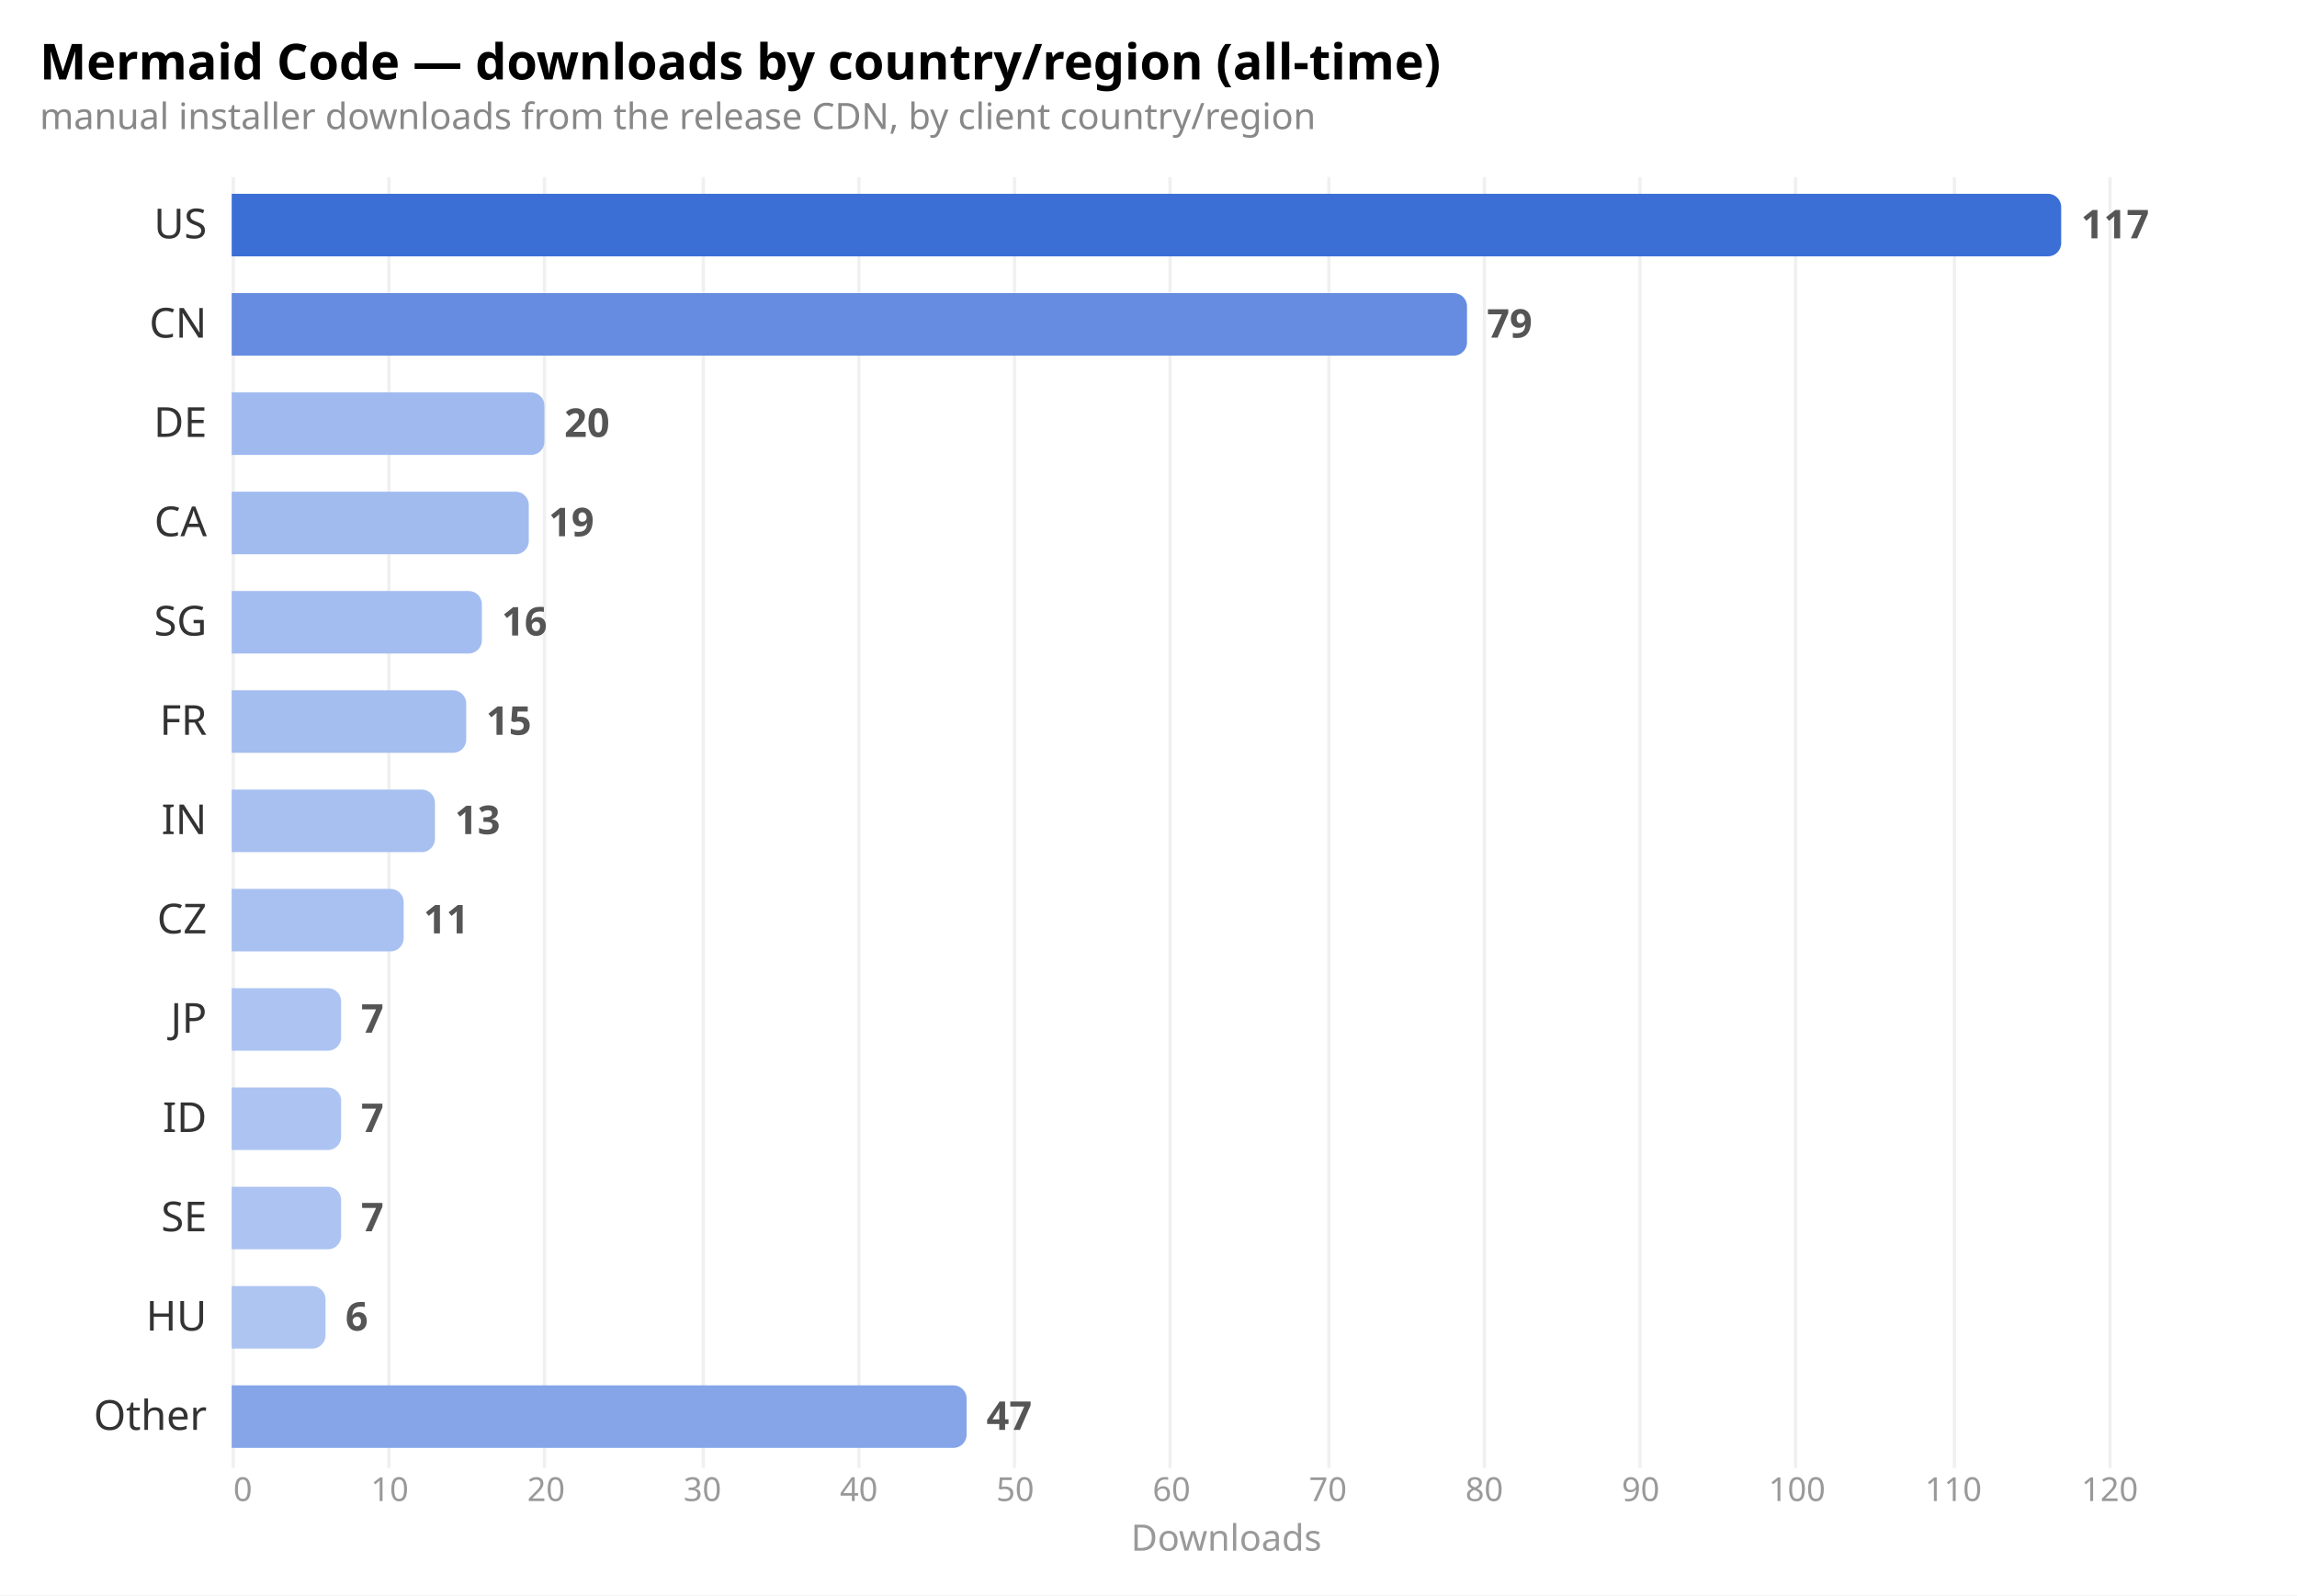
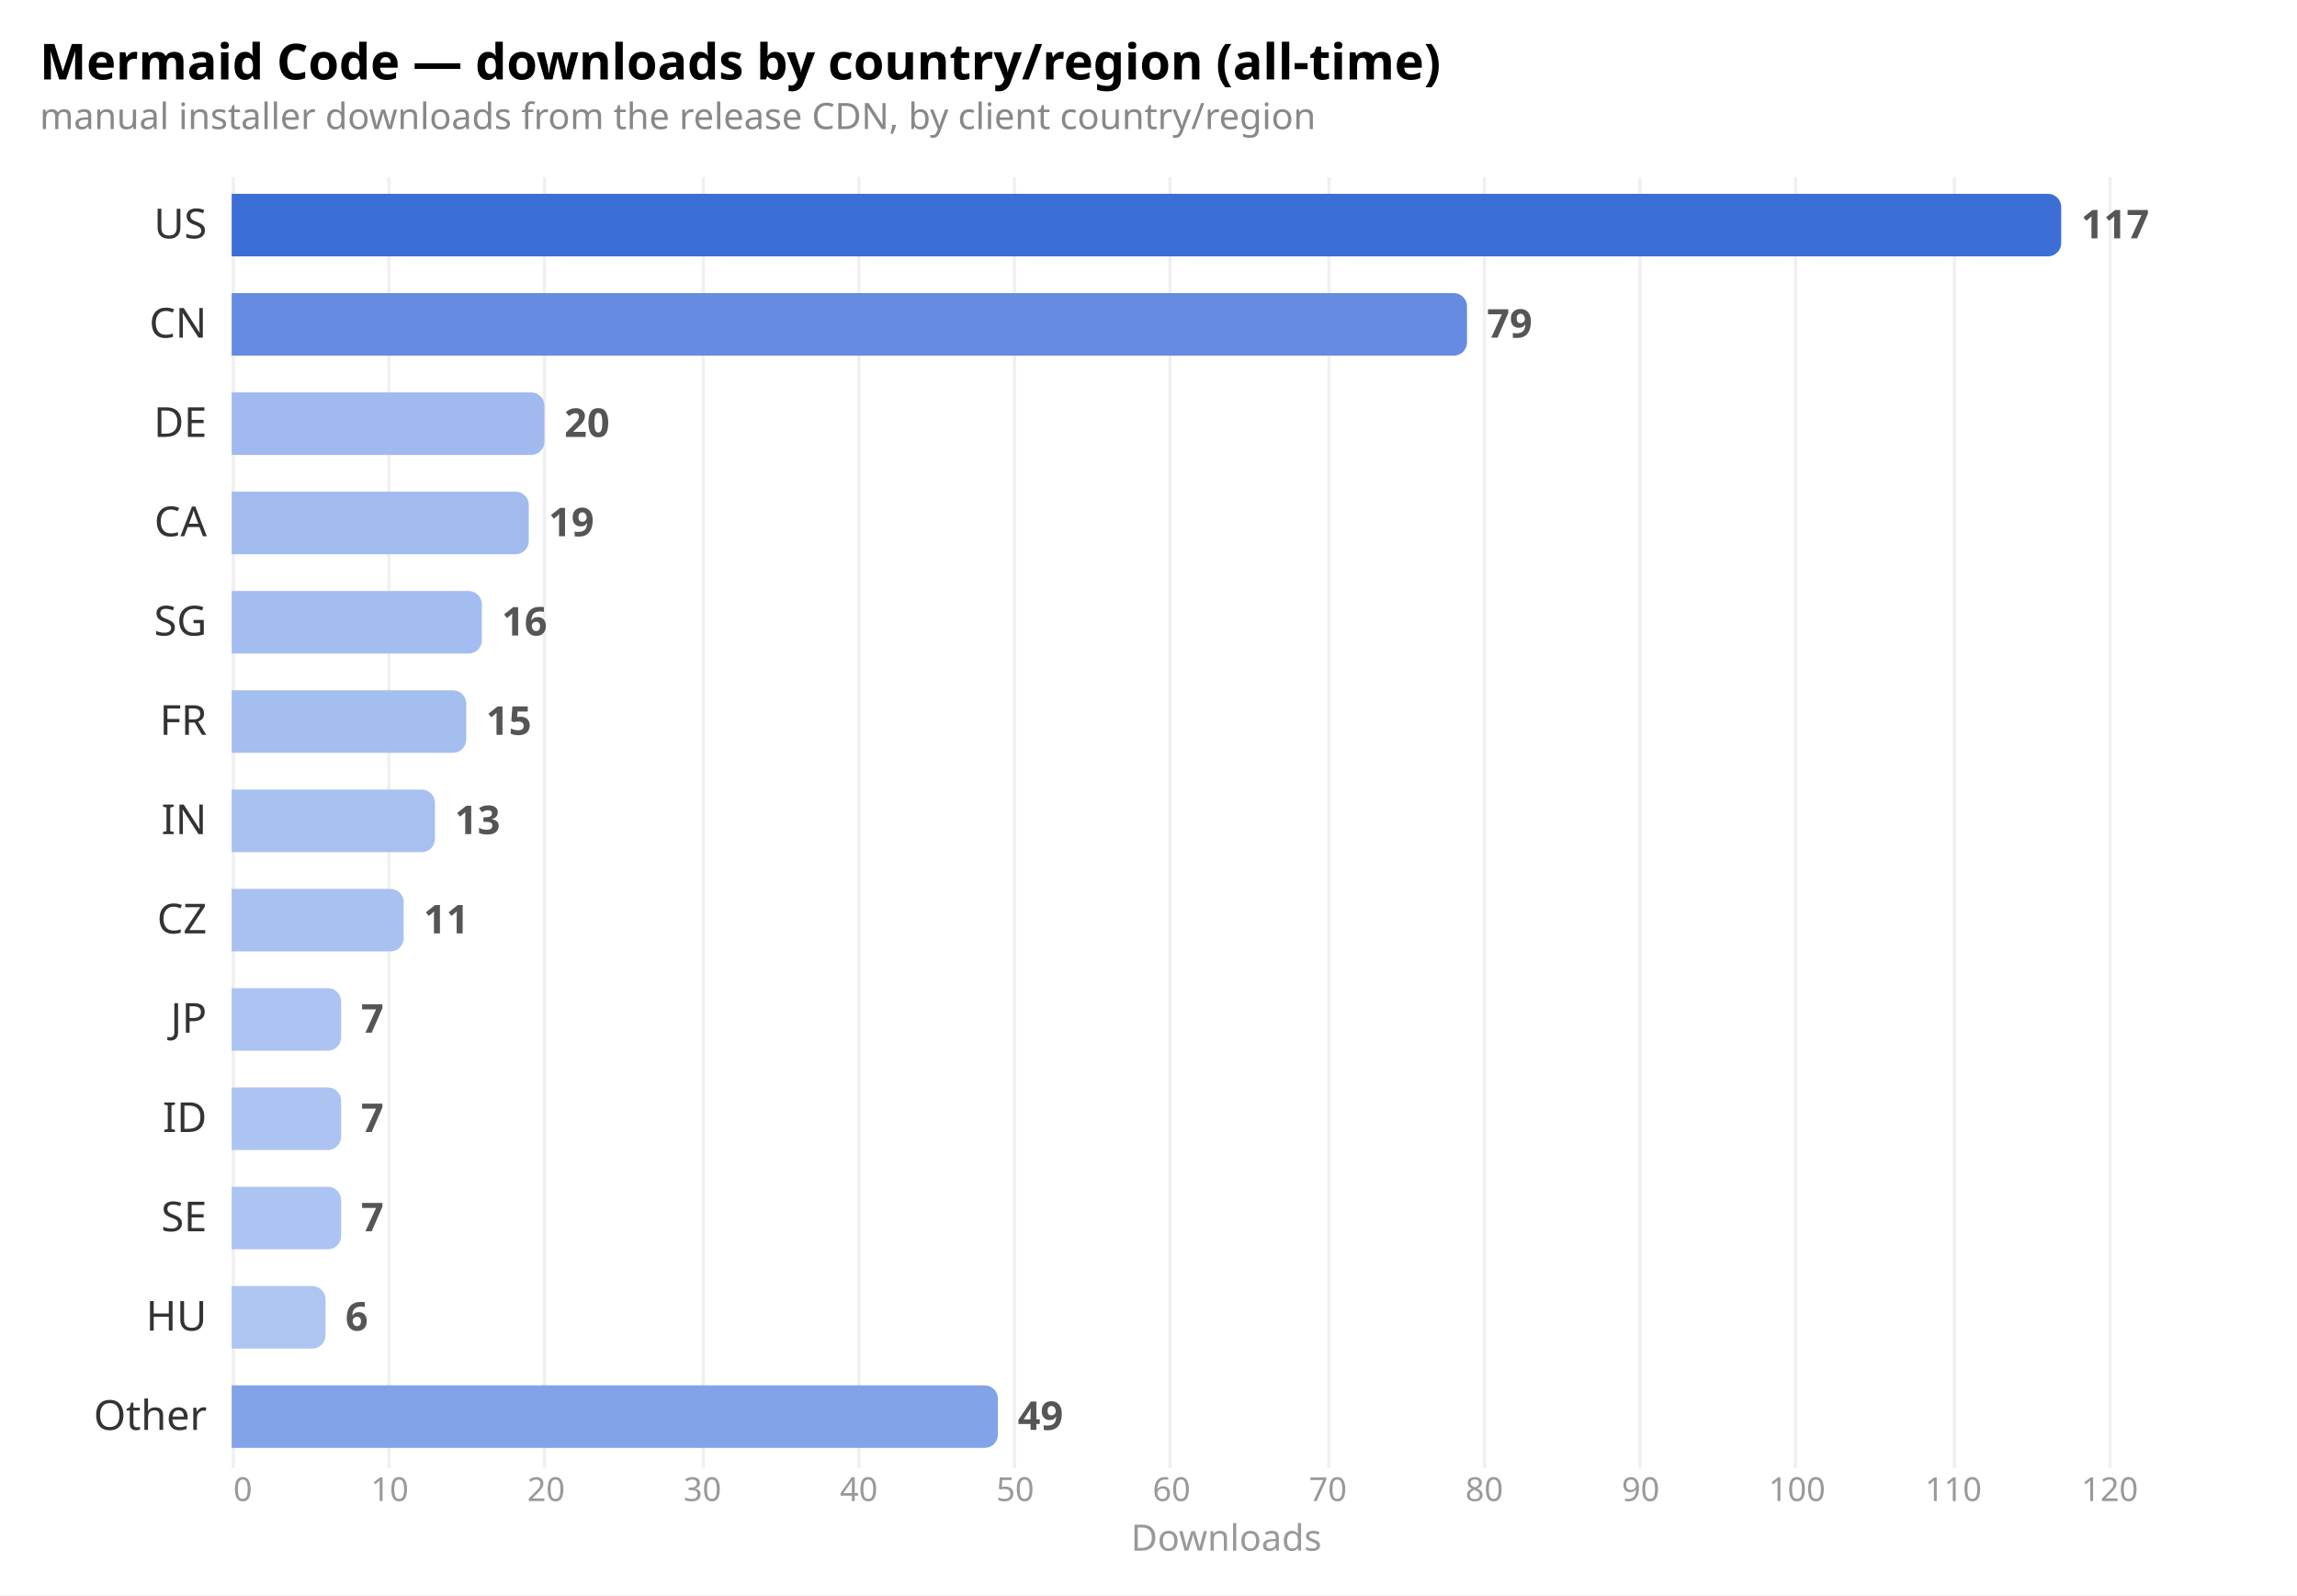
<svg xmlns="http://www.w3.org/2000/svg" version="1.1" class="marks" width="694" height="482" viewBox="0 0 694 482">
  <rect width="694" height="482" fill="white" />
  <g fill="none" stroke-miterlimit="4" transform="translate(70,53)">
    <g class="mark-group role-frame root" role="graphics-object" aria-roledescription="group mark container">
      <g transform="translate(0,0)">
        <path class="background" aria-hidden="true" d="M0,0h600v390h-600Z" />
        <g>
          <g class="mark-group role-axis" aria-hidden="true">
            <g transform="translate(0.5,390.5)">
              <path class="background" aria-hidden="true" d="M0,0h0v0h0Z" pointer-events="none" />
              <g>
                <g class="mark-rule role-axis-grid" pointer-events="none">
                  <line transform="translate(0,0)" x2="0" y2="-390" stroke="#f0f0f0" stroke-width="1" opacity="1" />
                  <line transform="translate(47,0)" x2="0" y2="-390" stroke="#f0f0f0" stroke-width="1" opacity="1" />
                  <line transform="translate(94,0)" x2="0" y2="-390" stroke="#f0f0f0" stroke-width="1" opacity="1" />
                  <line transform="translate(142,0)" x2="0" y2="-390" stroke="#f0f0f0" stroke-width="1" opacity="1" />
                  <line transform="translate(189,0)" x2="0" y2="-390" stroke="#f0f0f0" stroke-width="1" opacity="1" />
                  <line transform="translate(236,0)" x2="0" y2="-390" stroke="#f0f0f0" stroke-width="1" opacity="1" />
                  <line transform="translate(283,0)" x2="0" y2="-390" stroke="#f0f0f0" stroke-width="1" opacity="1" />
                  <line transform="translate(331,0)" x2="0" y2="-390" stroke="#f0f0f0" stroke-width="1" opacity="1" />
                  <line transform="translate(378,0)" x2="0" y2="-390" stroke="#f0f0f0" stroke-width="1" opacity="1" />
                  <line transform="translate(425,0)" x2="0" y2="-390" stroke="#f0f0f0" stroke-width="1" opacity="1" />
                  <line transform="translate(472,0)" x2="0" y2="-390" stroke="#f0f0f0" stroke-width="1" opacity="1" />
                  <line transform="translate(520,0)" x2="0" y2="-390" stroke="#f0f0f0" stroke-width="1" opacity="1" />
                  <line transform="translate(567,0)" x2="0" y2="-390" stroke="#f0f0f0" stroke-width="1" opacity="1" />
                </g>
              </g>
              <path class="foreground" aria-hidden="true" d="" pointer-events="none" display="none" />
            </g>
          </g>
          <g class="mark-group role-axis" role="graphics-symbol" aria-roledescription="axis" aria-label="X-axis titled 'Downloads' for a linear scale with values from 0 to 127">
            <g transform="translate(0.5,390.5)">
              <path class="background" aria-hidden="true" d="M0,0h0v0h0Z" pointer-events="none" />
              <g>
                <g class="mark-text role-axis-label" pointer-events="none">
                  <text text-anchor="start" transform="translate(0,10)" font-family="sans-serif" font-size="10px" fill="#999" opacity="1">0</text>
                  <text text-anchor="middle" transform="translate(47.24409,10)" font-family="sans-serif" font-size="10px" fill="#999" opacity="1">10</text>
                  <text text-anchor="middle" transform="translate(94.48819,10)" font-family="sans-serif" font-size="10px" fill="#999" opacity="1">20</text>
                  <text text-anchor="middle" transform="translate(141.7323,10)" font-family="sans-serif" font-size="10px" fill="#999" opacity="1">30</text>
                  <text text-anchor="middle" transform="translate(188.9764,10)" font-family="sans-serif" font-size="10px" fill="#999" opacity="1">40</text>
                  <text text-anchor="middle" transform="translate(236.2205,10)" font-family="sans-serif" font-size="10px" fill="#999" opacity="1">50</text>
                  <text text-anchor="middle" transform="translate(283.4646,10)" font-family="sans-serif" font-size="10px" fill="#999" opacity="1">60</text>
                  <text text-anchor="middle" transform="translate(330.7087,10)" font-family="sans-serif" font-size="10px" fill="#999" opacity="1">70</text>
                  <text text-anchor="middle" transform="translate(377.9528,10)" font-family="sans-serif" font-size="10px" fill="#999" opacity="1">80</text>
                  <text text-anchor="middle" transform="translate(425.1969,10)" font-family="sans-serif" font-size="10px" fill="#999" opacity="1">90</text>
                  <text text-anchor="middle" transform="translate(472.4409,10)" font-family="sans-serif" font-size="10px" fill="#999" opacity="1">100</text>
                  <text text-anchor="middle" transform="translate(519.685,10)" font-family="sans-serif" font-size="10px" fill="#999" opacity="1">110</text>
                  <text text-anchor="middle" transform="translate(566.9291,10)" font-family="sans-serif" font-size="10px" fill="#999" opacity="1">120</text>
                </g>
                <g class="mark-text role-axis-title" pointer-events="none">
                  <text text-anchor="middle" transform="translate(300,25)" font-family="sans-serif" font-size="11px" font-weight="500" fill="#999" opacity="1">Downloads</text>
                </g>
              </g>
              <path class="foreground" aria-hidden="true" d="" pointer-events="none" display="none" />
            </g>
          </g>
          <g class="mark-group role-axis" role="graphics-symbol" aria-roledescription="axis" aria-label="Y-axis for a discrete scale with 13 values: US, CN, DE, CA, SG, ending with Other">
            <g transform="translate(0.5,0.5)">
              <path class="background" aria-hidden="true" d="M0,0h0v0h0Z" pointer-events="none" />
              <g>
                <g class="mark-text role-axis-label" pointer-events="none">
                  <text text-anchor="end" transform="translate(-8,18.5)" font-family="sans-serif" font-size="12.5px" font-weight="500" fill="#333" opacity="1">US</text>
                  <text text-anchor="end" transform="translate(-8,48.5)" font-family="sans-serif" font-size="12.5px" font-weight="500" fill="#333" opacity="1">CN</text>
                  <text text-anchor="end" transform="translate(-8,78.5)" font-family="sans-serif" font-size="12.5px" font-weight="500" fill="#333" opacity="1">DE</text>
                  <text text-anchor="end" transform="translate(-8,108.5)" font-family="sans-serif" font-size="12.5px" font-weight="500" fill="#333" opacity="1">CA</text>
                  <text text-anchor="end" transform="translate(-8,138.5)" font-family="sans-serif" font-size="12.5px" font-weight="500" fill="#333" opacity="1">SG</text>
                  <text text-anchor="end" transform="translate(-8,168.5)" font-family="sans-serif" font-size="12.5px" font-weight="500" fill="#333" opacity="1">FR</text>
                  <text text-anchor="end" transform="translate(-8,198.5)" font-family="sans-serif" font-size="12.5px" font-weight="500" fill="#333" opacity="1">IN</text>
                  <text text-anchor="end" transform="translate(-8,228.5)" font-family="sans-serif" font-size="12.5px" font-weight="500" fill="#333" opacity="1">CZ</text>
                  <text text-anchor="end" transform="translate(-8,258.5)" font-family="sans-serif" font-size="12.5px" font-weight="500" fill="#333" opacity="1">JP</text>
                  <text text-anchor="end" transform="translate(-8,288.5)" font-family="sans-serif" font-size="12.5px" font-weight="500" fill="#333" opacity="1">ID</text>
                  <text text-anchor="end" transform="translate(-8,318.5)" font-family="sans-serif" font-size="12.5px" font-weight="500" fill="#333" opacity="1">SE</text>
                  <text text-anchor="end" transform="translate(-8,348.5)" font-family="sans-serif" font-size="12.5px" font-weight="500" fill="#333" opacity="1">HU</text>
                  <text text-anchor="end" transform="translate(-8,378.5)" font-family="sans-serif" font-size="12.5px" font-weight="500" fill="#333" opacity="1">Other</text>
                </g>
              </g>
              <path class="foreground" aria-hidden="true" d="" pointer-events="none" display="none" />
            </g>
          </g>
          <g class="mark-group role-scope" role="graphics-object" aria-roledescription="group mark container">
            <g transform="translate(0,5.55)">
              <path class="background" aria-hidden="true" d="M0,0L548.756,0C550.964,0,552.756,1.792,552.756,4L552.756,14.9C552.756,17.108,550.964,18.9,548.756,18.9L0,18.9C0,18.9,0,18.9,0,18.9L0,0C0,0,0,0,0,0Z" />
              <g clip-path="url(#clip1)">
                <g class="mark-group role-scope" role="graphics-object" aria-roledescription="group mark container">
                  <g transform="translate(0,0)">
                    <path class="background" aria-hidden="true" d="M0,0h0v18.9h0Z" />
                    <g>
                      <g class="mark-rect role-mark layer_0_marks" role="graphics-object" aria-roledescription="rect mark container">
                        <path aria-label="Downloads: 117; country: US; downloads: 117" role="graphics-symbol" aria-roledescription="bar" d="M0,0h552.756v18.9h-552.756Z" fill="rgb(59, 111, 214)" />
                      </g>
                    </g>
                    <path class="foreground" aria-hidden="true" d="" display="none" />
                  </g>
                </g>
              </g>
              <path class="foreground" aria-hidden="true" d="" display="none" />
            </g>
            <g transform="translate(0,35.55)">
              <path class="background" aria-hidden="true" d="M0,0L369.228,0C371.436,0,373.228,1.792,373.228,4L373.228,14.9C373.228,17.108,371.436,18.9,369.228,18.9L0,18.9C0,18.9,0,18.9,0,18.9L0,0C0,0,0,0,0,0Z" />
              <g clip-path="url(#clip2)">
                <g class="mark-group role-scope" role="graphics-object" aria-roledescription="group mark container">
                  <g transform="translate(0,0)">
                    <path class="background" aria-hidden="true" d="M0,0h0v18.9h0Z" />
                    <g>
                      <g class="mark-rect role-mark layer_0_marks" role="graphics-object" aria-roledescription="rect mark container">
                        <path aria-label="Downloads: 79; country: CN; downloads: 79" role="graphics-symbol" aria-roledescription="bar" d="M0,0h373.228v18.9h-373.228Z" fill="rgb(101, 140, 224)" />
                      </g>
                    </g>
                    <path class="foreground" aria-hidden="true" d="" display="none" />
                  </g>
                </g>
              </g>
              <path class="foreground" aria-hidden="true" d="" display="none" />
            </g>
            <g transform="translate(0,65.55)">
              <path class="background" aria-hidden="true" d="M0,0L90.488,0C92.696,0,94.488,1.792,94.488,4L94.488,14.9C94.488,17.108,92.696,18.9,90.488,18.9L0,18.9C0,18.9,0,18.9,0,18.9L0,0C0,0,0,0,0,0Z" />
              <g clip-path="url(#clip3)">
                <g class="mark-group role-scope" role="graphics-object" aria-roledescription="group mark container">
                  <g transform="translate(0,0)">
                    <path class="background" aria-hidden="true" d="M0,0h0v18.9h0Z" />
                    <g>
                      <g class="mark-rect role-mark layer_0_marks" role="graphics-object" aria-roledescription="rect mark container">
                        <path aria-label="Downloads: 20; country: DE; downloads: 20" role="graphics-symbol" aria-roledescription="bar" d="M0,0h94.488v18.9h-94.488Z" fill="rgb(160, 186, 239)" />
                      </g>
                    </g>
                    <path class="foreground" aria-hidden="true" d="" display="none" />
                  </g>
                </g>
              </g>
              <path class="foreground" aria-hidden="true" d="" display="none" />
            </g>
            <g transform="translate(0,95.55)">
              <path class="background" aria-hidden="true" d="M0,0L85.764,0C87.971,0,89.764,1.792,89.764,4L89.764,14.9C89.764,17.108,87.971,18.9,85.764,18.9L0,18.9C0,18.9,0,18.9,0,18.9L0,0C0,0,0,0,0,0Z" />
              <g clip-path="url(#clip4)">
                <g class="mark-group role-scope" role="graphics-object" aria-roledescription="group mark container">
                  <g transform="translate(0,0)">
                    <path class="background" aria-hidden="true" d="M0,0h0v18.9h0Z" />
                    <g>
                      <g class="mark-rect role-mark layer_0_marks" role="graphics-object" aria-roledescription="rect mark container">
                        <path aria-label="Downloads: 19; country: CA; downloads: 19" role="graphics-symbol" aria-roledescription="bar" d="M0,0h89.764v18.9h-89.764Z" fill="rgb(161, 187, 239)" />
                      </g>
                    </g>
                    <path class="foreground" aria-hidden="true" d="" display="none" />
                  </g>
                </g>
              </g>
              <path class="foreground" aria-hidden="true" d="" display="none" />
            </g>
            <g transform="translate(0,125.55)">
              <path class="background" aria-hidden="true" d="M0,0L71.591,0C73.798,0,75.591,1.792,75.591,4L75.591,14.9C75.591,17.108,73.798,18.9,71.591,18.9L0,18.9C0,18.9,0,18.9,0,18.9L0,0C0,0,0,0,0,0Z" />
              <g clip-path="url(#clip5)">
                <g class="mark-group role-scope" role="graphics-object" aria-roledescription="group mark container">
                  <g transform="translate(0,0)">
                    <path class="background" aria-hidden="true" d="M0,0h0v18.9h0Z" />
                    <g>
                      <g class="mark-rect role-mark layer_0_marks" role="graphics-object" aria-roledescription="rect mark container">
                        <path aria-label="Downloads: 16; country: SG; downloads: 16" role="graphics-symbol" aria-roledescription="bar" d="M0,0h75.591v18.9h-75.591Z" fill="rgb(164, 189, 240)" />
                      </g>
                    </g>
                    <path class="foreground" aria-hidden="true" d="" display="none" />
                  </g>
                </g>
              </g>
              <path class="foreground" aria-hidden="true" d="" display="none" />
            </g>
            <g transform="translate(0,155.55)">
              <path class="background" aria-hidden="true" d="M0,0L66.866,0C69.074,0,70.866,1.792,70.866,4L70.866,14.9C70.866,17.108,69.074,18.9,66.866,18.9L0,18.9C0,18.9,0,18.9,0,18.9L0,0C0,0,0,0,0,0Z" />
              <g clip-path="url(#clip6)">
                <g class="mark-group role-scope" role="graphics-object" aria-roledescription="group mark container">
                  <g transform="translate(0,0)">
                    <path class="background" aria-hidden="true" d="M0,0h0v18.9h0Z" />
                    <g>
                      <g class="mark-rect role-mark layer_0_marks" role="graphics-object" aria-roledescription="rect mark container">
                        <path aria-label="Downloads: 15; country: FR; downloads: 15" role="graphics-symbol" aria-roledescription="bar" d="M0,0h70.866v18.9h-70.866Z" fill="rgb(165, 190, 240)" />
                      </g>
                    </g>
                    <path class="foreground" aria-hidden="true" d="" display="none" />
                  </g>
                </g>
              </g>
              <path class="foreground" aria-hidden="true" d="" display="none" />
            </g>
            <g transform="translate(0,185.55)">
              <path class="background" aria-hidden="true" d="M0,0L57.417,0C59.625,0,61.417,1.792,61.417,4L61.417,14.9C61.417,17.108,59.625,18.9,57.417,18.9L0,18.9C0,18.9,0,18.9,0,18.9L0,0C0,0,0,0,0,0Z" />
              <g clip-path="url(#clip7)">
                <g class="mark-group role-scope" role="graphics-object" aria-roledescription="group mark container">
                  <g transform="translate(0,0)">
                    <path class="background" aria-hidden="true" d="M0,0h0v18.9h0Z" />
                    <g>
                      <g class="mark-rect role-mark layer_0_marks" role="graphics-object" aria-roledescription="rect mark container">
                        <path aria-label="Downloads: 13; country: IN; downloads: 13" role="graphics-symbol" aria-roledescription="bar" d="M0,0h61.417v18.9h-61.417Z" fill="rgb(167, 192, 240)" />
                      </g>
                    </g>
                    <path class="foreground" aria-hidden="true" d="" display="none" />
                  </g>
                </g>
              </g>
              <path class="foreground" aria-hidden="true" d="" display="none" />
            </g>
            <g transform="translate(0,215.55)">
              <path class="background" aria-hidden="true" d="M0,0L47.969,0C50.176,0,51.969,1.792,51.969,4L51.969,14.9C51.969,17.108,50.176,18.9,47.969,18.9L0,18.9C0,18.9,0,18.9,0,18.9L0,0C0,0,0,0,0,0Z" />
              <g clip-path="url(#clip8)">
                <g class="mark-group role-scope" role="graphics-object" aria-roledescription="group mark container">
                  <g transform="translate(0,0)">
                    <path class="background" aria-hidden="true" d="M0,0h0v18.9h0Z" />
                    <g>
                      <g class="mark-rect role-mark layer_0_marks" role="graphics-object" aria-roledescription="rect mark container">
                        <path aria-label="Downloads: 11; country: CZ; downloads: 11" role="graphics-symbol" aria-roledescription="bar" d="M0,0h51.969v18.9h-51.969Z" fill="rgb(169, 193, 241)" />
                      </g>
                    </g>
                    <path class="foreground" aria-hidden="true" d="" display="none" />
                  </g>
                </g>
              </g>
              <path class="foreground" aria-hidden="true" d="" display="none" />
            </g>
            <g transform="translate(0,245.55)">
              <path class="background" aria-hidden="true" d="M0,0L29.071,0C31.279,0,33.071,1.792,33.071,4L33.071,14.9C33.071,17.108,31.279,18.9,29.071,18.9L0,18.9C0,18.9,0,18.9,0,18.9L0,0C0,0,0,0,0,0Z" />
              <g clip-path="url(#clip9)">
                <g class="mark-group role-scope" role="graphics-object" aria-roledescription="group mark container">
                  <g transform="translate(0,0)">
                    <path class="background" aria-hidden="true" d="M0,0h0v18.9h0Z" />
                    <g>
                      <g class="mark-rect role-mark layer_0_marks" role="graphics-object" aria-roledescription="rect mark container">
                        <path aria-label="Downloads: 7; country: JP; downloads: 7" role="graphics-symbol" aria-roledescription="bar" d="M0,0h33.071v18.9h-33.071Z" fill="rgb(173, 196, 242)" />
                      </g>
                    </g>
                    <path class="foreground" aria-hidden="true" d="" display="none" />
                  </g>
                </g>
              </g>
              <path class="foreground" aria-hidden="true" d="" display="none" />
            </g>
            <g transform="translate(0,275.55)">
              <path class="background" aria-hidden="true" d="M0,0L29.071,0C31.279,0,33.071,1.792,33.071,4L33.071,14.9C33.071,17.108,31.279,18.9,29.071,18.9L0,18.9C0,18.9,0,18.9,0,18.9L0,0C0,0,0,0,0,0Z" />
              <g clip-path="url(#clip10)">
                <g class="mark-group role-scope" role="graphics-object" aria-roledescription="group mark container">
                  <g transform="translate(0,0)">
                    <path class="background" aria-hidden="true" d="M0,0h0v18.9h0Z" />
                    <g>
                      <g class="mark-rect role-mark layer_0_marks" role="graphics-object" aria-roledescription="rect mark container">
                        <path aria-label="Downloads: 7; country: ID; downloads: 7" role="graphics-symbol" aria-roledescription="bar" d="M0,0h33.071v18.9h-33.071Z" fill="rgb(173, 196, 242)" />
                      </g>
                    </g>
                    <path class="foreground" aria-hidden="true" d="" display="none" />
                  </g>
                </g>
              </g>
              <path class="foreground" aria-hidden="true" d="" display="none" />
            </g>
            <g transform="translate(0,305.55)">
              <path class="background" aria-hidden="true" d="M0,0L29.071,0C31.279,0,33.071,1.792,33.071,4L33.071,14.9C33.071,17.108,31.279,18.9,29.071,18.9L0,18.9C0,18.9,0,18.9,0,18.9L0,0C0,0,0,0,0,0Z" />
              <g clip-path="url(#clip11)">
                <g class="mark-group role-scope" role="graphics-object" aria-roledescription="group mark container">
                  <g transform="translate(0,0)">
                    <path class="background" aria-hidden="true" d="M0,0h0v18.9h0Z" />
                    <g>
                      <g class="mark-rect role-mark layer_0_marks" role="graphics-object" aria-roledescription="rect mark container">
                        <path aria-label="Downloads: 7; country: SE; downloads: 7" role="graphics-symbol" aria-roledescription="bar" d="M0,0h33.071v18.9h-33.071Z" fill="rgb(173, 196, 242)" />
                      </g>
                    </g>
                    <path class="foreground" aria-hidden="true" d="" display="none" />
                  </g>
                </g>
              </g>
              <path class="foreground" aria-hidden="true" d="" display="none" />
            </g>
            <g transform="translate(0,335.55)">
              <path class="background" aria-hidden="true" d="M0,0L24.346,0C26.554,0,28.346,1.792,28.346,4L28.346,14.9C28.346,17.108,26.554,18.9,24.346,18.9L0,18.9C0,18.9,0,18.9,0,18.9L0,0C0,0,0,0,0,0Z" />
              <g clip-path="url(#clip12)">
                <g class="mark-group role-scope" role="graphics-object" aria-roledescription="group mark container">
                  <g transform="translate(0,0)">
                    <path class="background" aria-hidden="true" d="M0,0h0v18.9h0Z" />
                    <g>
                      <g class="mark-rect role-mark layer_0_marks" role="graphics-object" aria-roledescription="rect mark container">
                        <path aria-label="Downloads: 6; country: HU; downloads: 6" role="graphics-symbol" aria-roledescription="bar" d="M0,0h28.346v18.9h-28.346Z" fill="rgb(174, 197, 242)" />
                      </g>
                    </g>
                    <path class="foreground" aria-hidden="true" d="" display="none" />
                  </g>
                </g>
              </g>
              <path class="foreground" aria-hidden="true" d="" display="none" />
            </g>
            <g transform="translate(0,365.55)">
-               <path class="background" aria-hidden="true" d="M0,0L218.047,0C220.255,0,222.047,1.792,222.047,4L222.047,14.9C222.047,17.108,220.255,18.9,218.047,18.9L0,18.9C0,18.9,0,18.9,0,18.9L0,0C0,0,0,0,0,0Z" />
+               <path class="background" aria-hidden="true" d="M0,0L227.496,0C229.704,0,231.496,1.792,231.496,4L231.496,14.9C231.496,17.108,229.704,18.9,227.496,18.9L0,18.9C0,18.9,0,18.9,0,18.9L0,0C0,0,0,0,0,0Z" />
              <g clip-path="url(#clip13)">
                <g class="mark-group role-scope" role="graphics-object" aria-roledescription="group mark container">
                  <g transform="translate(0,0)">
                    <path class="background" aria-hidden="true" d="M0,0h0v18.9h0Z" />
                    <g>
                      <g class="mark-rect role-mark layer_0_marks" role="graphics-object" aria-roledescription="rect mark container">
-                         <path aria-label="Downloads: 47; country: Other; downloads: 47" role="graphics-symbol" aria-roledescription="bar" d="M0,0h222.047v18.9h-222.047Z" fill="rgb(133, 165, 232)" />
+                         <path aria-label="Downloads: 49; country: Other; downloads: 49" role="graphics-symbol" aria-roledescription="bar" d="M0,0h231.496v18.9h-231.496Z" fill="rgb(131, 163, 232)" />
                      </g>
                    </g>
                    <path class="foreground" aria-hidden="true" d="" display="none" />
                  </g>
                </g>
              </g>
              <path class="foreground" aria-hidden="true" d="" display="none" />
            </g>
          </g>
          <g class="mark-text role-mark layer_1_marks" role="graphics-object" aria-roledescription="text mark container">
            <text aria-label="Downloads: 117; country: US; downloads: 117" role="graphics-symbol" aria-roledescription="text mark" text-anchor="start" transform="translate(558.7559,19)" font-family="sans-serif" font-size="12px" font-weight="600" fill="#555">117</text>
            <text aria-label="Downloads: 79; country: CN; downloads: 79" role="graphics-symbol" aria-roledescription="text mark" text-anchor="start" transform="translate(379.2283,49)" font-family="sans-serif" font-size="12px" font-weight="600" fill="#555">79</text>
            <text aria-label="Downloads: 20; country: DE; downloads: 20" role="graphics-symbol" aria-roledescription="text mark" text-anchor="start" transform="translate(100.4882,79)" font-family="sans-serif" font-size="12px" font-weight="600" fill="#555">20</text>
            <text aria-label="Downloads: 19; country: CA; downloads: 19" role="graphics-symbol" aria-roledescription="text mark" text-anchor="start" transform="translate(95.76378,109)" font-family="sans-serif" font-size="12px" font-weight="600" fill="#555">19</text>
            <text aria-label="Downloads: 16; country: SG; downloads: 16" role="graphics-symbol" aria-roledescription="text mark" text-anchor="start" transform="translate(81.59055,139)" font-family="sans-serif" font-size="12px" font-weight="600" fill="#555">16</text>
            <text aria-label="Downloads: 15; country: FR; downloads: 15" role="graphics-symbol" aria-roledescription="text mark" text-anchor="start" transform="translate(76.86614,169)" font-family="sans-serif" font-size="12px" font-weight="600" fill="#555">15</text>
            <text aria-label="Downloads: 13; country: IN; downloads: 13" role="graphics-symbol" aria-roledescription="text mark" text-anchor="start" transform="translate(67.41732,199)" font-family="sans-serif" font-size="12px" font-weight="600" fill="#555">13</text>
            <text aria-label="Downloads: 11; country: CZ; downloads: 11" role="graphics-symbol" aria-roledescription="text mark" text-anchor="start" transform="translate(57.9685,229)" font-family="sans-serif" font-size="12px" font-weight="600" fill="#555">11</text>
            <text aria-label="Downloads: 7; country: JP; downloads: 7" role="graphics-symbol" aria-roledescription="text mark" text-anchor="start" transform="translate(39.07087,259)" font-family="sans-serif" font-size="12px" font-weight="600" fill="#555">7</text>
            <text aria-label="Downloads: 7; country: ID; downloads: 7" role="graphics-symbol" aria-roledescription="text mark" text-anchor="start" transform="translate(39.07087,289)" font-family="sans-serif" font-size="12px" font-weight="600" fill="#555">7</text>
            <text aria-label="Downloads: 7; country: SE; downloads: 7" role="graphics-symbol" aria-roledescription="text mark" text-anchor="start" transform="translate(39.07087,319)" font-family="sans-serif" font-size="12px" font-weight="600" fill="#555">7</text>
            <text aria-label="Downloads: 6; country: HU; downloads: 6" role="graphics-symbol" aria-roledescription="text mark" text-anchor="start" transform="translate(34.34646,349)" font-family="sans-serif" font-size="12px" font-weight="600" fill="#555">6</text>
-             <text aria-label="Downloads: 47; country: Other; downloads: 47" role="graphics-symbol" aria-roledescription="text mark" text-anchor="start" transform="translate(228.0472,379)" font-family="sans-serif" font-size="12px" font-weight="600" fill="#555">47</text>
+             <text aria-label="Downloads: 49; country: Other; downloads: 49" role="graphics-symbol" aria-roledescription="text mark" text-anchor="start" transform="translate(237.4961,379)" font-family="sans-serif" font-size="12px" font-weight="600" fill="#555">49</text>
          </g>
          <g class="mark-group role-title">
            <g transform="translate(-58,-41)">
              <path class="background" aria-hidden="true" d="M0,0h0v0h0Z" pointer-events="none" />
              <g>
                <g class="mark-text role-title-text" role="graphics-symbol" aria-roledescription="title" aria-label="Title text 'Mermaid Code — downloads by country/region (all-time)'" pointer-events="none">
                  <text text-anchor="start" transform="translate(0,12)" font-family="sans-serif" font-size="15px" font-weight="600" fill="#000" opacity="1">Mermaid Code — downloads by country/region (all-time)</text>
                </g>
                <g class="mark-text role-title-subtitle" role="graphics-symbol" aria-roledescription="subtitle" aria-label="Subtitle text 'manual installer downloads from the release CDN, by client country/region'" pointer-events="none">
                  <text text-anchor="start" transform="translate(0,27)" font-family="sans-serif" font-size="11px" fill="#888" opacity="1">manual installer downloads from the release CDN, by client country/region</text>
                </g>
              </g>
              <path class="foreground" aria-hidden="true" d="" pointer-events="none" display="none" />
            </g>
          </g>
        </g>
        <path class="foreground" aria-hidden="true" d="" display="none" />
      </g>
    </g>
  </g>
  <defs>
    <clipPath id="clip1">
      <path d="M0,0L548.756,0C550.964,0,552.756,1.792,552.756,4L552.756,14.9C552.756,17.108,550.964,18.9,548.756,18.9L0,18.9C0,18.9,0,18.9,0,18.9L0,0C0,0,0,0,0,0Z" />
    </clipPath>
    <clipPath id="clip2">
      <path d="M0,0L369.228,0C371.436,0,373.228,1.792,373.228,4L373.228,14.9C373.228,17.108,371.436,18.9,369.228,18.9L0,18.9C0,18.9,0,18.9,0,18.9L0,0C0,0,0,0,0,0Z" />
    </clipPath>
    <clipPath id="clip3">
      <path d="M0,0L90.488,0C92.696,0,94.488,1.792,94.488,4L94.488,14.9C94.488,17.108,92.696,18.9,90.488,18.9L0,18.9C0,18.9,0,18.9,0,18.9L0,0C0,0,0,0,0,0Z" />
    </clipPath>
    <clipPath id="clip4">
      <path d="M0,0L85.764,0C87.971,0,89.764,1.792,89.764,4L89.764,14.9C89.764,17.108,87.971,18.9,85.764,18.9L0,18.9C0,18.9,0,18.9,0,18.9L0,0C0,0,0,0,0,0Z" />
    </clipPath>
    <clipPath id="clip5">
      <path d="M0,0L71.591,0C73.798,0,75.591,1.792,75.591,4L75.591,14.9C75.591,17.108,73.798,18.9,71.591,18.9L0,18.9C0,18.9,0,18.9,0,18.9L0,0C0,0,0,0,0,0Z" />
    </clipPath>
    <clipPath id="clip6">
      <path d="M0,0L66.866,0C69.074,0,70.866,1.792,70.866,4L70.866,14.9C70.866,17.108,69.074,18.9,66.866,18.9L0,18.9C0,18.9,0,18.9,0,18.9L0,0C0,0,0,0,0,0Z" />
    </clipPath>
    <clipPath id="clip7">
      <path d="M0,0L57.417,0C59.625,0,61.417,1.792,61.417,4L61.417,14.9C61.417,17.108,59.625,18.9,57.417,18.9L0,18.9C0,18.9,0,18.9,0,18.9L0,0C0,0,0,0,0,0Z" />
    </clipPath>
    <clipPath id="clip8">
      <path d="M0,0L47.969,0C50.176,0,51.969,1.792,51.969,4L51.969,14.9C51.969,17.108,50.176,18.9,47.969,18.9L0,18.9C0,18.9,0,18.9,0,18.9L0,0C0,0,0,0,0,0Z" />
    </clipPath>
    <clipPath id="clip9">
      <path d="M0,0L29.071,0C31.279,0,33.071,1.792,33.071,4L33.071,14.9C33.071,17.108,31.279,18.9,29.071,18.9L0,18.9C0,18.9,0,18.9,0,18.9L0,0C0,0,0,0,0,0Z" />
    </clipPath>
    <clipPath id="clip10">
      <path d="M0,0L29.071,0C31.279,0,33.071,1.792,33.071,4L33.071,14.9C33.071,17.108,31.279,18.9,29.071,18.9L0,18.9C0,18.9,0,18.9,0,18.9L0,0C0,0,0,0,0,0Z" />
    </clipPath>
    <clipPath id="clip11">
      <path d="M0,0L29.071,0C31.279,0,33.071,1.792,33.071,4L33.071,14.9C33.071,17.108,31.279,18.9,29.071,18.9L0,18.9C0,18.9,0,18.9,0,18.9L0,0C0,0,0,0,0,0Z" />
    </clipPath>
    <clipPath id="clip12">
      <path d="M0,0L24.346,0C26.554,0,28.346,1.792,28.346,4L28.346,14.9C28.346,17.108,26.554,18.9,24.346,18.9L0,18.9C0,18.9,0,18.9,0,18.9L0,0C0,0,0,0,0,0Z" />
    </clipPath>
    <clipPath id="clip13">
-       <path d="M0,0L218.047,0C220.255,0,222.047,1.792,222.047,4L222.047,14.9C222.047,17.108,220.255,18.9,218.047,18.9L0,18.9C0,18.9,0,18.9,0,18.9L0,0C0,0,0,0,0,0Z" />
+       <path d="M0,0L227.496,0C229.704,0,231.496,1.792,231.496,4L231.496,14.9C231.496,17.108,229.704,18.9,227.496,18.9L0,18.9C0,18.9,0,18.9,0,18.9L0,0C0,0,0,0,0,0Z" />
    </clipPath>
  </defs>
</svg>
